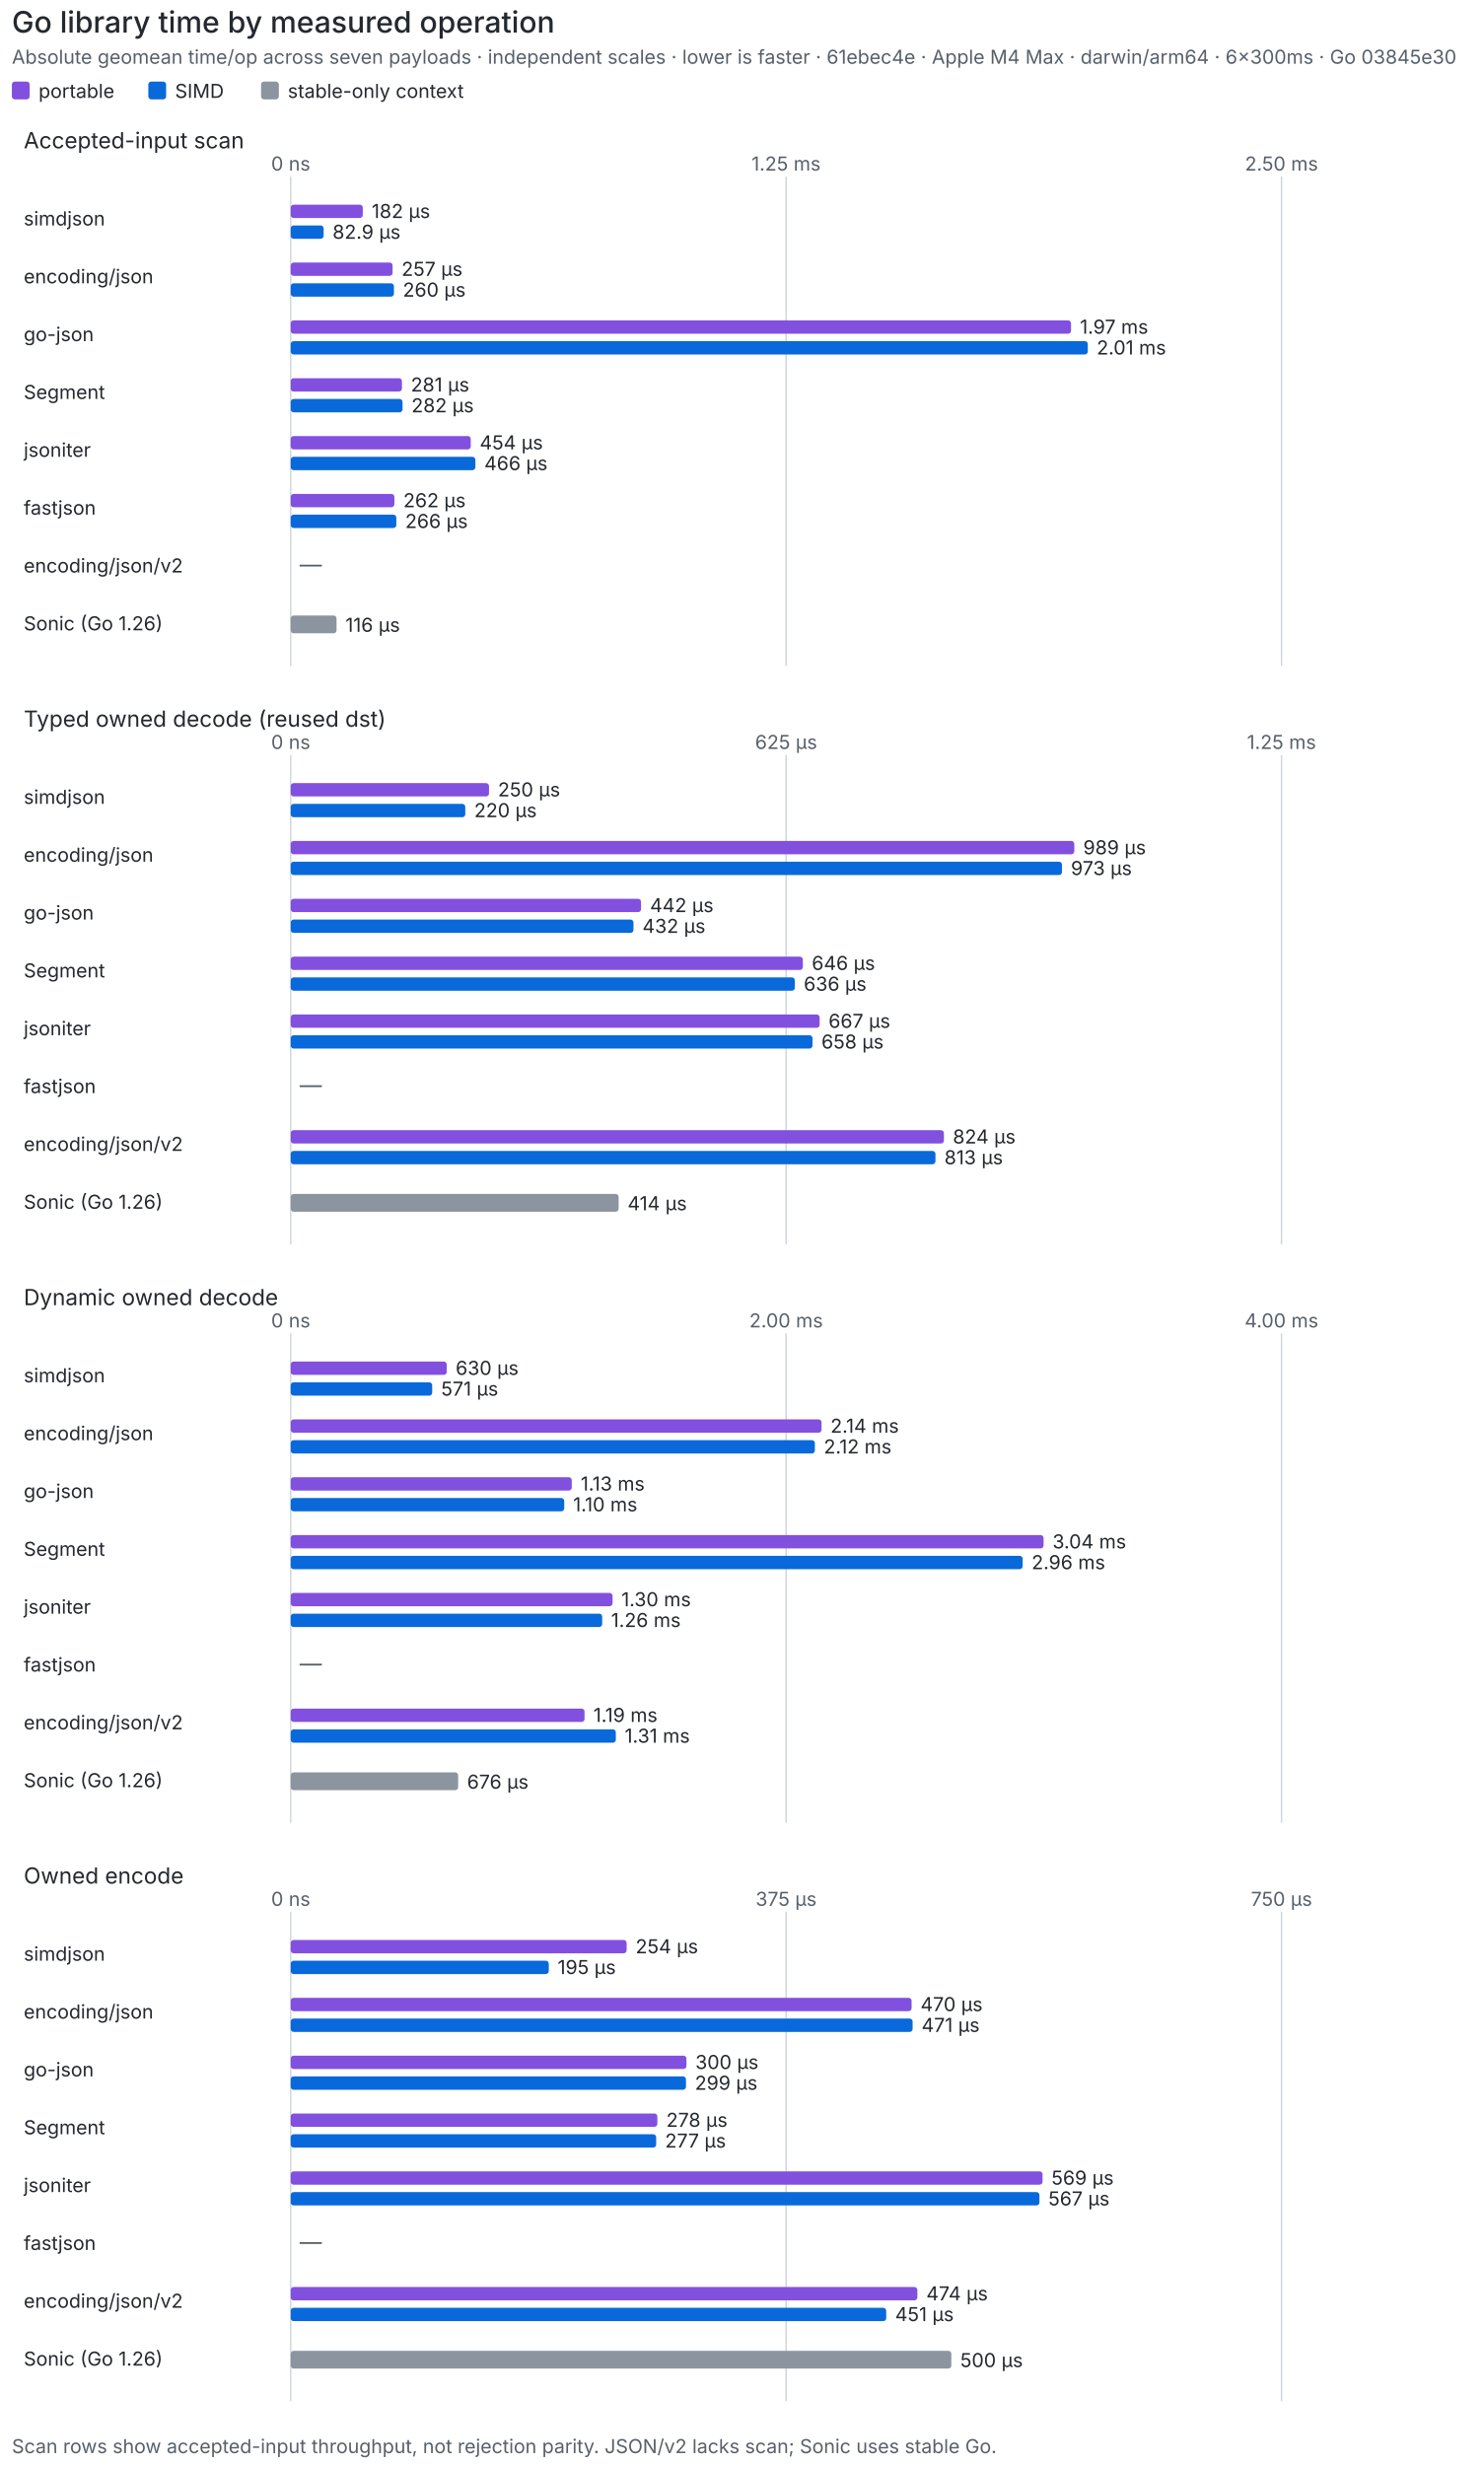
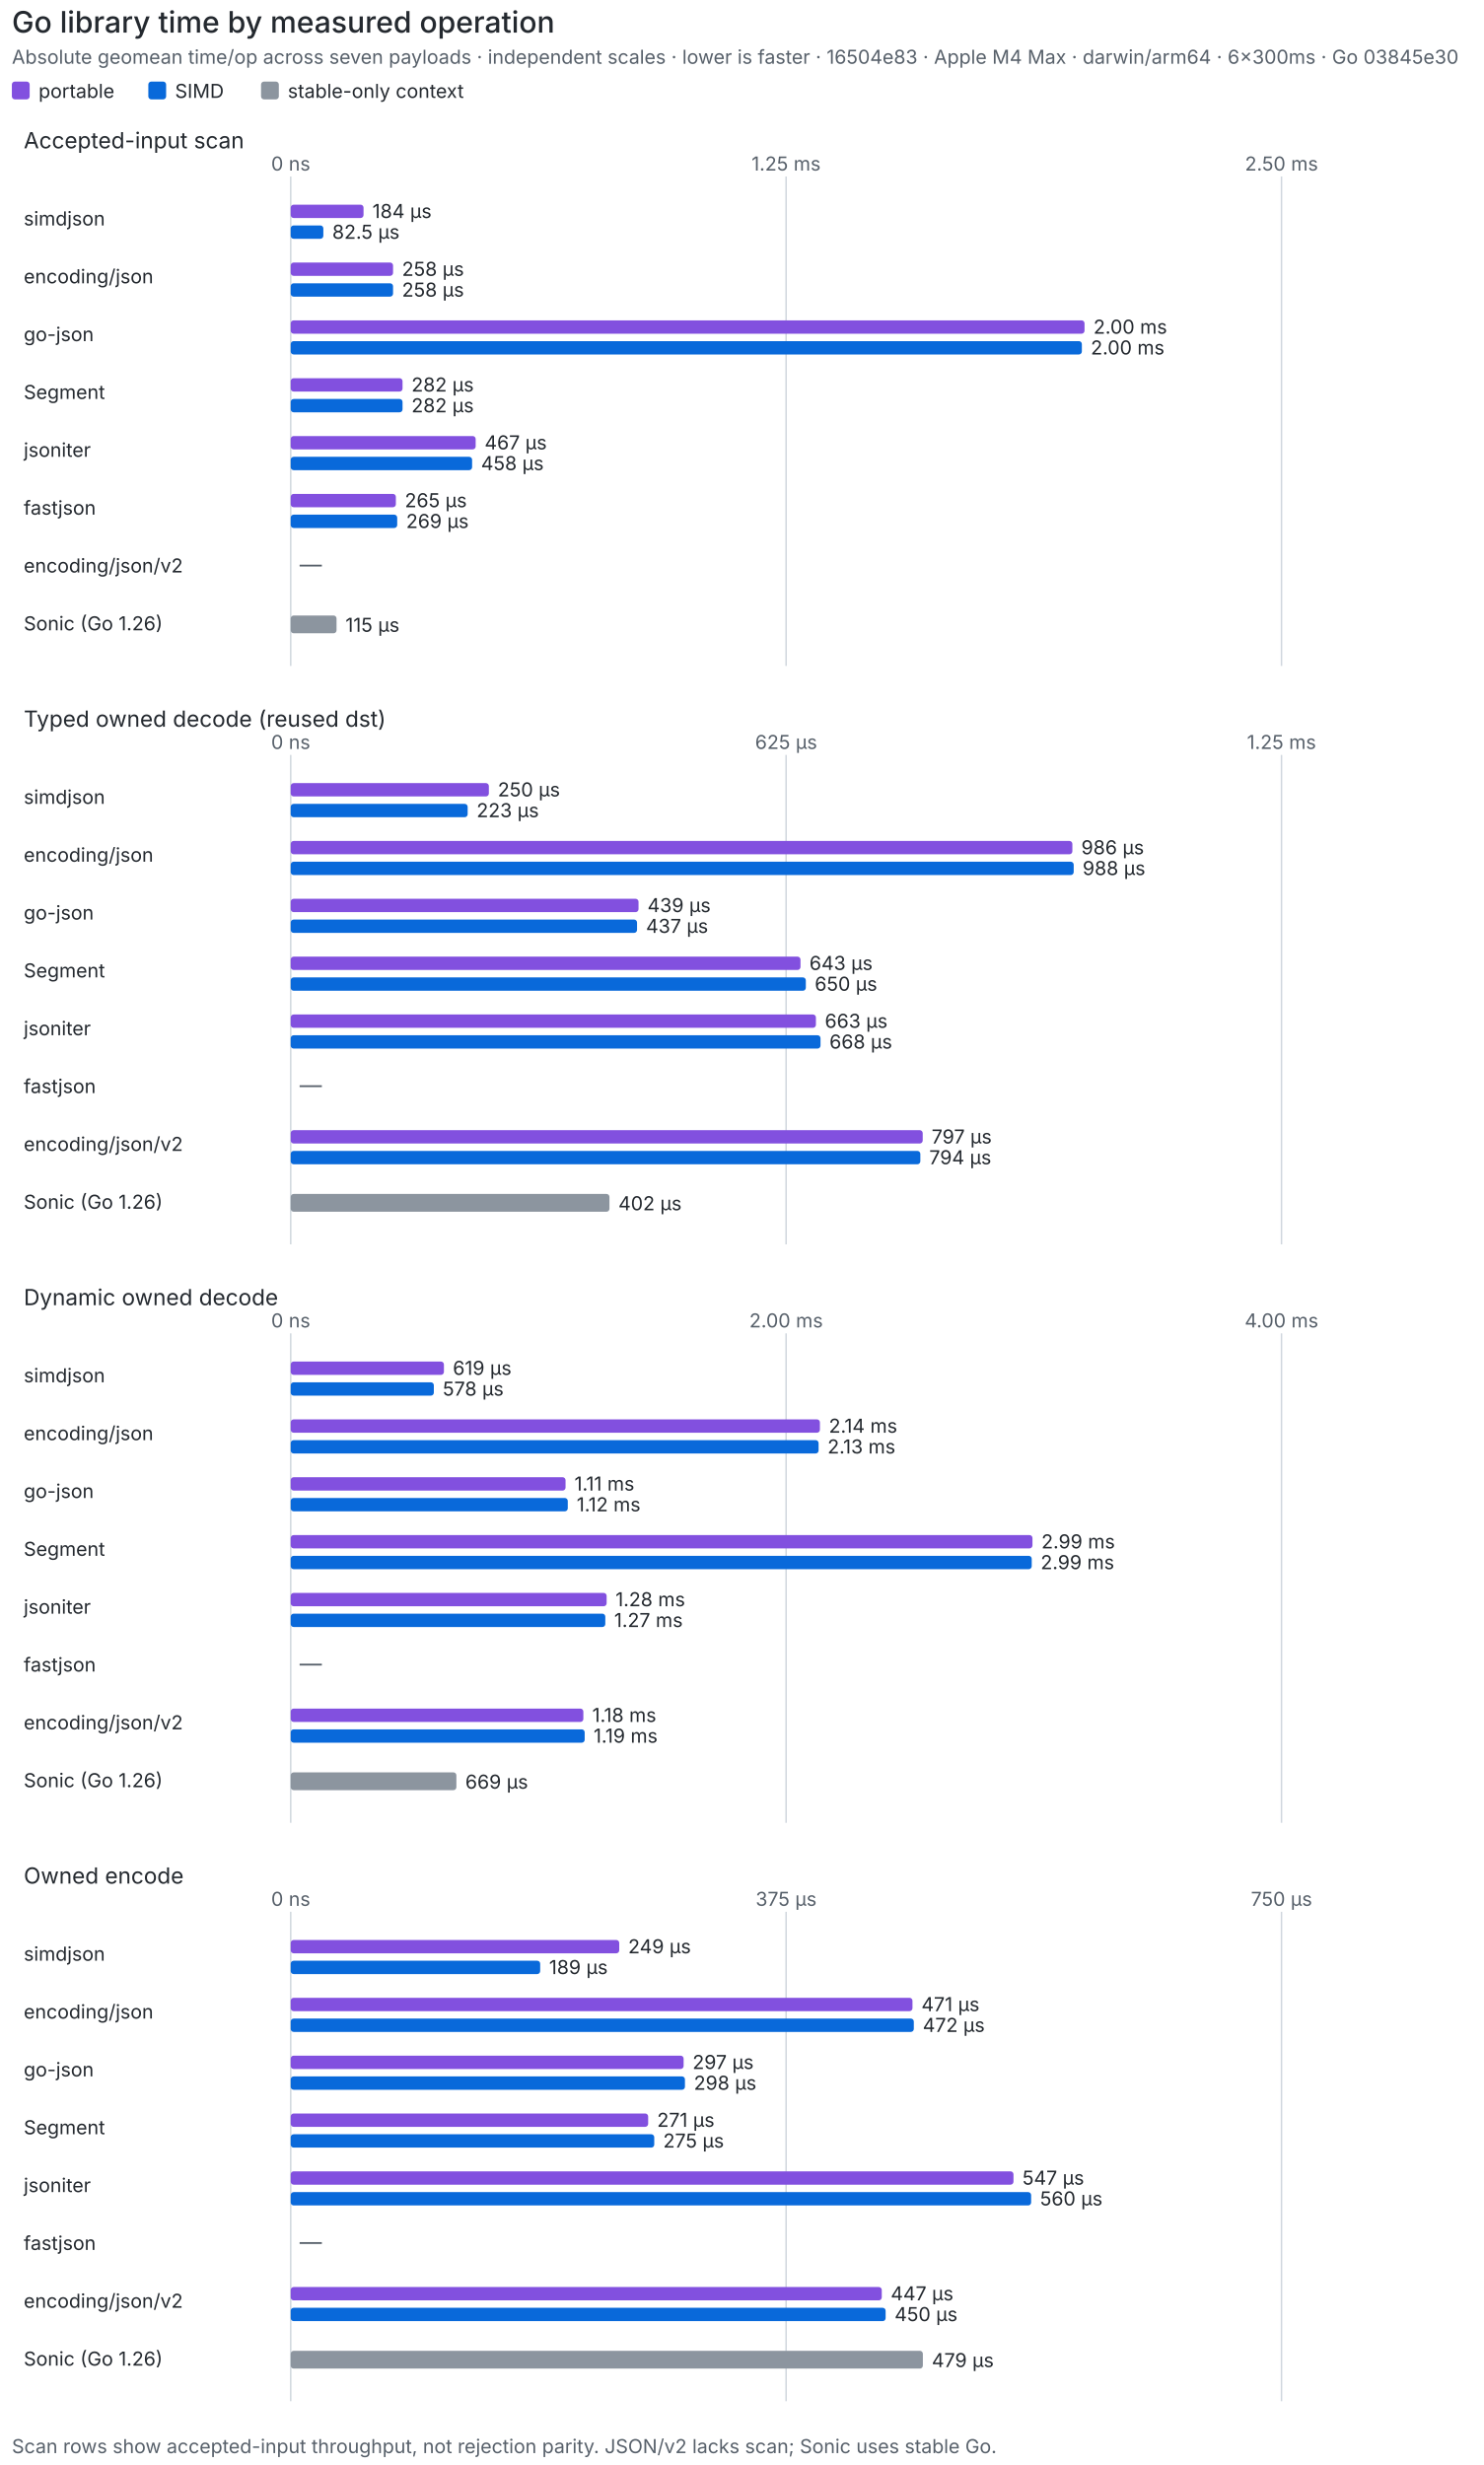
<svg xmlns="http://www.w3.org/2000/svg" width="1000" height="1662" viewBox="0 0 1000 1662" role="img" aria-labelledby="title desc">
  <style>
svg { color-scheme: light dark; }
text { fill:#24292f; font:15px -apple-system,BlinkMacSystemFont,"Segoe UI",sans-serif; }
.heading { font-size:20px; font-weight:500; }
.note { font-size:13px; }
.muted { fill:#57606a; }
.grid { stroke:#d0d7de; stroke-width:1; }
.baseline { stroke:#8c959f; stroke-width:2; }
.portable { fill:#8250df; }
.simd { fill:#0969da; }
.reference { fill:#8c959f; }
.peer { fill:#1a7f37; }
.cell { fill:#f6f8fa; }
@media (prefers-color-scheme: dark) {
text { fill:#f0f6fc; }
.muted { fill:#8c959f; }
.grid { stroke:#30363d; }
.baseline { stroke:#6e7681; }
.portable { fill:#bc8cff; }
.simd { fill:#58a6ff; }
.reference { fill:#8c959f; }
.peer { fill:#3fb950; }
.cell { fill:#161b22; }
}
</style>
  <text class="heading" x="8" y="22">Go library time by measured operation</text>
-   <text class="muted note" x="8" y="43">Absolute geomean time/op across seven payloads · independent scales · lower is faster · 61ebec4e · Apple M4 Max · darwin/arm64 · 6×300ms · Go 03845e30</text>
+   <text class="muted note" x="8" y="43">Absolute geomean time/op across seven payloads · independent scales · lower is faster · 16504e83 · Apple M4 Max · darwin/arm64 · 6×300ms · Go 03845e30</text>
  <rect class="portable" x="8" y="55" width="12" height="12" rx="2" />
  <text class="note" x="26" y="66">portable</text>
  <rect class="simd" x="100" y="55" width="12" height="12" rx="2" />
  <text class="note" x="118" y="66">SIMD</text>
  <rect class="reference" x="176" y="55" width="12" height="12" rx="2" />
  <text class="note" x="194" y="66">stable-only context</text>
  <text x="16.0" y="100.0">Accepted-input scan</text>
  <line class="grid" x1="196.0" y1="119.0" x2="196.0" y2="449.0" />
  <text class="muted note" x="196.0" y="115.0" text-anchor="middle">0 ns</text>
  <line class="grid" x1="530.0" y1="119.0" x2="530.0" y2="449.0" />
  <text class="muted note" x="530.0" y="115.0" text-anchor="middle">1.25 ms</text>
  <line class="grid" x1="864.0" y1="119.0" x2="864.0" y2="449.0" />
  <text class="muted note" x="864.0" y="115.0" text-anchor="middle">2.50 ms</text>
  <text class="note" x="16.0" y="152.0">simdjson</text>
-   <rect class="portable" x="196.0" y="138.0" width="48.6" height="9" rx="2" />
-   <text class="note" x="250.6" y="147.0">182 µs</text>
-   <rect class="simd" x="196.0" y="152.0" width="22.2" height="9" rx="2" />
-   <text class="note" x="224.2" y="161.0">82.9 µs</text>
+   <rect class="portable" x="196.0" y="138.0" width="49.1" height="9" rx="2" />
+   <text class="note" x="251.1" y="147.0">184 µs</text>
+   <rect class="simd" x="196.0" y="152.0" width="22.0" height="9" rx="2" />
+   <text class="note" x="224.0" y="161.0">82.5 µs</text>
  <text class="note" x="16.0" y="191.0">encoding/json</text>
-   <rect class="portable" x="196.0" y="177.0" width="68.7" height="9" rx="2" />
-   <text class="note" x="270.7" y="186.0">257 µs</text>
-   <rect class="simd" x="196.0" y="191.0" width="69.6" height="9" rx="2" />
-   <text class="note" x="271.6" y="200.0">260 µs</text>
+   <rect class="portable" x="196.0" y="177.0" width="69.0" height="9" rx="2" />
+   <text class="note" x="271.0" y="186.0">258 µs</text>
+   <rect class="simd" x="196.0" y="191.0" width="69.0" height="9" rx="2" />
+   <text class="note" x="271.0" y="200.0">258 µs</text>
  <text class="note" x="16.0" y="230.0">go-json</text>
-   <rect class="portable" x="196.0" y="216.0" width="526.1" height="9" rx="2" />
-   <text class="note" x="728.1" y="225.0">1.97 ms</text>
-   <rect class="simd" x="196.0" y="230.0" width="537.4" height="9" rx="2" />
-   <text class="note" x="739.4" y="239.0">2.01 ms</text>
+   <rect class="portable" x="196.0" y="216.0" width="535.2" height="9" rx="2" />
+   <text class="note" x="737.2" y="225.0">2.00 ms</text>
+   <rect class="simd" x="196.0" y="230.0" width="533.4" height="9" rx="2" />
+   <text class="note" x="735.4" y="239.0">2.00 ms</text>
  <text class="note" x="16.0" y="269.0">Segment</text>
-   <rect class="portable" x="196.0" y="255.0" width="75.0" height="9" rx="2" />
-   <text class="note" x="277.0" y="264.0">281 µs</text>
+   <rect class="portable" x="196.0" y="255.0" width="75.4" height="9" rx="2" />
+   <text class="note" x="277.4" y="264.0">282 µs</text>
  <rect class="simd" x="196.0" y="269.0" width="75.4" height="9" rx="2" />
  <text class="note" x="277.4" y="278.0">282 µs</text>
  <text class="note" x="16.0" y="308.0">jsoniter</text>
-   <rect class="portable" x="196.0" y="294.0" width="121.4" height="9" rx="2" />
-   <text class="note" x="323.4" y="303.0">454 µs</text>
-   <rect class="simd" x="196.0" y="308.0" width="124.5" height="9" rx="2" />
-   <text class="note" x="326.5" y="317.0">466 µs</text>
+   <rect class="portable" x="196.0" y="294.0" width="124.7" height="9" rx="2" />
+   <text class="note" x="326.7" y="303.0">467 µs</text>
+   <rect class="simd" x="196.0" y="308.0" width="122.3" height="9" rx="2" />
+   <text class="note" x="324.3" y="317.0">458 µs</text>
  <text class="note" x="16.0" y="347.0">fastjson</text>
-   <rect class="portable" x="196.0" y="333.0" width="69.9" height="9" rx="2" />
-   <text class="note" x="271.9" y="342.0">262 µs</text>
-   <rect class="simd" x="196.0" y="347.0" width="71.2" height="9" rx="2" />
-   <text class="note" x="273.2" y="356.0">266 µs</text>
+   <rect class="portable" x="196.0" y="333.0" width="70.9" height="9" rx="2" />
+   <text class="note" x="272.9" y="342.0">265 µs</text>
+   <rect class="simd" x="196.0" y="347.0" width="71.8" height="9" rx="2" />
+   <text class="note" x="273.8" y="356.0">269 µs</text>
  <text class="note" x="16.0" y="386.0">encoding/json/v2</text>
  <text class="muted" x="202.0" y="386.0">—</text>
  <text class="note" x="16.0" y="425.0">Sonic (Go 1.26)</text>
  <rect class="reference" x="196.0" y="415.0" width="30.9" height="12" rx="2" />
-   <text class="note" x="232.9" y="426.0">116 µs</text>
+   <text class="note" x="232.9" y="426.0">115 µs</text>
  <text x="16.0" y="490.0">Typed owned decode (reused dst)</text>
  <line class="grid" x1="196.0" y1="509.0" x2="196.0" y2="839.0" />
  <text class="muted note" x="196.0" y="505.0" text-anchor="middle">0 ns</text>
  <line class="grid" x1="530.0" y1="509.0" x2="530.0" y2="839.0" />
  <text class="muted note" x="530.0" y="505.0" text-anchor="middle">625 µs</text>
  <line class="grid" x1="864.0" y1="509.0" x2="864.0" y2="839.0" />
  <text class="muted note" x="864.0" y="505.0" text-anchor="middle">1.25 ms</text>
  <text class="note" x="16.0" y="542.0">simdjson</text>
-   <rect class="portable" x="196.0" y="528.0" width="133.7" height="9" rx="2" />
-   <text class="note" x="335.7" y="537.0">250 µs</text>
-   <rect class="simd" x="196.0" y="542.0" width="117.7" height="9" rx="2" />
-   <text class="note" x="319.7" y="551.0">220 µs</text>
+   <rect class="portable" x="196.0" y="528.0" width="133.6" height="9" rx="2" />
+   <text class="note" x="335.6" y="537.0">250 µs</text>
+   <rect class="simd" x="196.0" y="542.0" width="119.3" height="9" rx="2" />
+   <text class="note" x="321.3" y="551.0">223 µs</text>
  <text class="note" x="16.0" y="581.0">encoding/json</text>
-   <rect class="portable" x="196.0" y="567.0" width="528.3" height="9" rx="2" />
-   <text class="note" x="730.3" y="576.0">989 µs</text>
-   <rect class="simd" x="196.0" y="581.0" width="520.0" height="9" rx="2" />
-   <text class="note" x="722.0" y="590.0">973 µs</text>
+   <rect class="portable" x="196.0" y="567.0" width="527.0" height="9" rx="2" />
+   <text class="note" x="729.0" y="576.0">986 µs</text>
+   <rect class="simd" x="196.0" y="581.0" width="527.9" height="9" rx="2" />
+   <text class="note" x="729.9" y="590.0">988 µs</text>
  <text class="note" x="16.0" y="620.0">go-json</text>
-   <rect class="portable" x="196.0" y="606.0" width="236.2" height="9" rx="2" />
-   <text class="note" x="438.2" y="615.0">442 µs</text>
-   <rect class="simd" x="196.0" y="620.0" width="231.1" height="9" rx="2" />
-   <text class="note" x="433.1" y="629.0">432 µs</text>
+   <rect class="portable" x="196.0" y="606.0" width="234.5" height="9" rx="2" />
+   <text class="note" x="436.5" y="615.0">439 µs</text>
+   <rect class="simd" x="196.0" y="620.0" width="233.5" height="9" rx="2" />
+   <text class="note" x="435.5" y="629.0">437 µs</text>
  <text class="note" x="16.0" y="659.0">Segment</text>
-   <rect class="portable" x="196.0" y="645.0" width="345.3" height="9" rx="2" />
-   <text class="note" x="547.3" y="654.0">646 µs</text>
-   <rect class="simd" x="196.0" y="659.0" width="339.9" height="9" rx="2" />
-   <text class="note" x="541.9" y="668.0">636 µs</text>
+   <rect class="portable" x="196.0" y="645.0" width="343.7" height="9" rx="2" />
+   <text class="note" x="545.7" y="654.0">643 µs</text>
+   <rect class="simd" x="196.0" y="659.0" width="347.3" height="9" rx="2" />
+   <text class="note" x="549.3" y="668.0">650 µs</text>
  <text class="note" x="16.0" y="698.0">jsoniter</text>
-   <rect class="portable" x="196.0" y="684.0" width="356.6" height="9" rx="2" />
-   <text class="note" x="558.6" y="693.0">667 µs</text>
-   <rect class="simd" x="196.0" y="698.0" width="351.8" height="9" rx="2" />
-   <text class="note" x="553.8" y="707.0">658 µs</text>
+   <rect class="portable" x="196.0" y="684.0" width="354.1" height="9" rx="2" />
+   <text class="note" x="556.1" y="693.0">663 µs</text>
+   <rect class="simd" x="196.0" y="698.0" width="357.2" height="9" rx="2" />
+   <text class="note" x="559.2" y="707.0">668 µs</text>
  <text class="note" x="16.0" y="737.0">fastjson</text>
  <text class="muted" x="202.0" y="737.0">—</text>
  <text class="note" x="16.0" y="776.0">encoding/json/v2</text>
-   <rect class="portable" x="196.0" y="762.0" width="440.4" height="9" rx="2" />
-   <text class="note" x="642.4" y="771.0">824 µs</text>
-   <rect class="simd" x="196.0" y="776.0" width="434.7" height="9" rx="2" />
-   <text class="note" x="636.7" y="785.0">813 µs</text>
+   <rect class="portable" x="196.0" y="762.0" width="426.1" height="9" rx="2" />
+   <text class="note" x="628.1" y="771.0">797 µs</text>
+   <rect class="simd" x="196.0" y="776.0" width="424.5" height="9" rx="2" />
+   <text class="note" x="626.5" y="785.0">794 µs</text>
  <text class="note" x="16.0" y="815.0">Sonic (Go 1.26)</text>
-   <rect class="reference" x="196.0" y="805.0" width="221.1" height="12" rx="2" />
-   <text class="note" x="423.1" y="816.0">414 µs</text>
+   <rect class="reference" x="196.0" y="805.0" width="214.9" height="12" rx="2" />
+   <text class="note" x="416.9" y="816.0">402 µs</text>
  <text x="16.0" y="880.0">Dynamic owned decode</text>
  <line class="grid" x1="196.0" y1="899.0" x2="196.0" y2="1229.0" />
  <text class="muted note" x="196.0" y="895.0" text-anchor="middle">0 ns</text>
  <line class="grid" x1="530.0" y1="899.0" x2="530.0" y2="1229.0" />
  <text class="muted note" x="530.0" y="895.0" text-anchor="middle">2.00 ms</text>
  <line class="grid" x1="864.0" y1="899.0" x2="864.0" y2="1229.0" />
  <text class="muted note" x="864.0" y="895.0" text-anchor="middle">4.00 ms</text>
  <text class="note" x="16.0" y="932.0">simdjson</text>
-   <rect class="portable" x="196.0" y="918.0" width="105.2" height="9" rx="2" />
-   <text class="note" x="307.2" y="927.0">630 µs</text>
-   <rect class="simd" x="196.0" y="932.0" width="95.4" height="9" rx="2" />
-   <text class="note" x="297.4" y="941.0">571 µs</text>
+   <rect class="portable" x="196.0" y="918.0" width="103.3" height="9" rx="2" />
+   <text class="note" x="305.3" y="927.0">619 µs</text>
+   <rect class="simd" x="196.0" y="932.0" width="96.5" height="9" rx="2" />
+   <text class="note" x="298.5" y="941.0">578 µs</text>
  <text class="note" x="16.0" y="971.0">encoding/json</text>
-   <rect class="portable" x="196.0" y="957.0" width="357.9" height="9" rx="2" />
-   <text class="note" x="559.9" y="966.0">2.14 ms</text>
-   <rect class="simd" x="196.0" y="971.0" width="353.4" height="9" rx="2" />
-   <text class="note" x="555.4" y="980.0">2.12 ms</text>
+   <rect class="portable" x="196.0" y="957.0" width="356.8" height="9" rx="2" />
+   <text class="note" x="558.8" y="966.0">2.14 ms</text>
+   <rect class="simd" x="196.0" y="971.0" width="355.9" height="9" rx="2" />
+   <text class="note" x="557.9" y="980.0">2.13 ms</text>
  <text class="note" x="16.0" y="1010.0">go-json</text>
-   <rect class="portable" x="196.0" y="996.0" width="189.5" height="9" rx="2" />
-   <text class="note" x="391.5" y="1005.0">1.13 ms</text>
-   <rect class="simd" x="196.0" y="1010.0" width="184.4" height="9" rx="2" />
-   <text class="note" x="386.4" y="1019.0">1.10 ms</text>
+   <rect class="portable" x="196.0" y="996.0" width="185.3" height="9" rx="2" />
+   <text class="note" x="387.3" y="1005.0">1.11 ms</text>
+   <rect class="simd" x="196.0" y="1010.0" width="186.8" height="9" rx="2" />
+   <text class="note" x="388.8" y="1019.0">1.12 ms</text>
  <text class="note" x="16.0" y="1049.0">Segment</text>
-   <rect class="portable" x="196.0" y="1035.0" width="507.6" height="9" rx="2" />
-   <text class="note" x="709.6" y="1044.0">3.04 ms</text>
-   <rect class="simd" x="196.0" y="1049.0" width="493.5" height="9" rx="2" />
-   <text class="note" x="695.5" y="1058.0">2.96 ms</text>
+   <rect class="portable" x="196.0" y="1035.0" width="500.1" height="9" rx="2" />
+   <text class="note" x="702.1" y="1044.0">2.99 ms</text>
+   <rect class="simd" x="196.0" y="1049.0" width="499.6" height="9" rx="2" />
+   <text class="note" x="701.6" y="1058.0">2.99 ms</text>
  <text class="note" x="16.0" y="1088.0">jsoniter</text>
-   <rect class="portable" x="196.0" y="1074.0" width="217.0" height="9" rx="2" />
-   <text class="note" x="419.0" y="1083.0">1.30 ms</text>
-   <rect class="simd" x="196.0" y="1088.0" width="210.0" height="9" rx="2" />
-   <text class="note" x="412.0" y="1097.0">1.26 ms</text>
+   <rect class="portable" x="196.0" y="1074.0" width="213.0" height="9" rx="2" />
+   <text class="note" x="415.0" y="1083.0">1.28 ms</text>
+   <rect class="simd" x="196.0" y="1088.0" width="212.1" height="9" rx="2" />
+   <text class="note" x="414.1" y="1097.0">1.27 ms</text>
  <text class="note" x="16.0" y="1127.0">fastjson</text>
  <text class="muted" x="202.0" y="1127.0">—</text>
  <text class="note" x="16.0" y="1166.0">encoding/json/v2</text>
-   <rect class="portable" x="196.0" y="1152.0" width="198.1" height="9" rx="2" />
-   <text class="note" x="400.1" y="1161.0">1.19 ms</text>
-   <rect class="simd" x="196.0" y="1166.0" width="219.2" height="9" rx="2" />
-   <text class="note" x="421.2" y="1175.0">1.31 ms</text>
+   <rect class="portable" x="196.0" y="1152.0" width="197.3" height="9" rx="2" />
+   <text class="note" x="399.3" y="1161.0">1.18 ms</text>
+   <rect class="simd" x="196.0" y="1166.0" width="198.2" height="9" rx="2" />
+   <text class="note" x="400.2" y="1175.0">1.19 ms</text>
  <text class="note" x="16.0" y="1205.0">Sonic (Go 1.26)</text>
-   <rect class="reference" x="196.0" y="1195.0" width="112.9" height="12" rx="2" />
-   <text class="note" x="314.9" y="1206.0">676 µs</text>
+   <rect class="reference" x="196.0" y="1195.0" width="111.7" height="12" rx="2" />
+   <text class="note" x="313.7" y="1206.0">669 µs</text>
  <text x="16.0" y="1270.0">Owned encode</text>
  <line class="grid" x1="196.0" y1="1289.0" x2="196.0" y2="1619.0" />
  <text class="muted note" x="196.0" y="1285.0" text-anchor="middle">0 ns</text>
  <line class="grid" x1="530.0" y1="1289.0" x2="530.0" y2="1619.0" />
  <text class="muted note" x="530.0" y="1285.0" text-anchor="middle">375 µs</text>
  <line class="grid" x1="864.0" y1="1289.0" x2="864.0" y2="1619.0" />
  <text class="muted note" x="864.0" y="1285.0" text-anchor="middle">750 µs</text>
  <text class="note" x="16.0" y="1322.0">simdjson</text>
-   <rect class="portable" x="196.0" y="1308.0" width="226.5" height="9" rx="2" />
-   <text class="note" x="428.5" y="1317.0">254 µs</text>
-   <rect class="simd" x="196.0" y="1322.0" width="174.0" height="9" rx="2" />
-   <text class="note" x="376.0" y="1331.0">195 µs</text>
+   <rect class="portable" x="196.0" y="1308.0" width="221.5" height="9" rx="2" />
+   <text class="note" x="423.5" y="1317.0">249 µs</text>
+   <rect class="simd" x="196.0" y="1322.0" width="168.2" height="9" rx="2" />
+   <text class="note" x="370.2" y="1331.0">189 µs</text>
  <text class="note" x="16.0" y="1361.0">encoding/json</text>
-   <rect class="portable" x="196.0" y="1347.0" width="418.6" height="9" rx="2" />
-   <text class="note" x="620.6" y="1356.0">470 µs</text>
-   <rect class="simd" x="196.0" y="1361.0" width="419.3" height="9" rx="2" />
-   <text class="note" x="621.3" y="1370.0">471 µs</text>
+   <rect class="portable" x="196.0" y="1347.0" width="419.2" height="9" rx="2" />
+   <text class="note" x="621.2" y="1356.0">471 µs</text>
+   <rect class="simd" x="196.0" y="1361.0" width="420.1" height="9" rx="2" />
+   <text class="note" x="622.1" y="1370.0">472 µs</text>
  <text class="note" x="16.0" y="1400.0">go-json</text>
-   <rect class="portable" x="196.0" y="1386.0" width="266.8" height="9" rx="2" />
-   <text class="note" x="468.8" y="1395.0">300 µs</text>
-   <rect class="simd" x="196.0" y="1400.0" width="266.5" height="9" rx="2" />
-   <text class="note" x="468.5" y="1409.0">299 µs</text>
+   <rect class="portable" x="196.0" y="1386.0" width="264.9" height="9" rx="2" />
+   <text class="note" x="466.9" y="1395.0">297 µs</text>
+   <rect class="simd" x="196.0" y="1400.0" width="265.8" height="9" rx="2" />
+   <text class="note" x="467.8" y="1409.0">298 µs</text>
  <text class="note" x="16.0" y="1439.0">Segment</text>
-   <rect class="portable" x="196.0" y="1425.0" width="247.2" height="9" rx="2" />
-   <text class="note" x="449.2" y="1434.0">278 µs</text>
-   <rect class="simd" x="196.0" y="1439.0" width="246.4" height="9" rx="2" />
-   <text class="note" x="448.4" y="1448.0">277 µs</text>
+   <rect class="portable" x="196.0" y="1425.0" width="241.0" height="9" rx="2" />
+   <text class="note" x="443.0" y="1434.0">271 µs</text>
+   <rect class="simd" x="196.0" y="1439.0" width="245.1" height="9" rx="2" />
+   <text class="note" x="447.1" y="1448.0">275 µs</text>
  <text class="note" x="16.0" y="1478.0">jsoniter</text>
-   <rect class="portable" x="196.0" y="1464.0" width="506.9" height="9" rx="2" />
-   <text class="note" x="708.9" y="1473.0">569 µs</text>
-   <rect class="simd" x="196.0" y="1478.0" width="504.8" height="9" rx="2" />
-   <text class="note" x="706.8" y="1487.0">567 µs</text>
+   <rect class="portable" x="196.0" y="1464.0" width="487.3" height="9" rx="2" />
+   <text class="note" x="689.3" y="1473.0">547 µs</text>
+   <rect class="simd" x="196.0" y="1478.0" width="499.2" height="9" rx="2" />
+   <text class="note" x="701.2" y="1487.0">560 µs</text>
  <text class="note" x="16.0" y="1517.0">fastjson</text>
  <text class="muted" x="202.0" y="1517.0">—</text>
  <text class="note" x="16.0" y="1556.0">encoding/json/v2</text>
-   <rect class="portable" x="196.0" y="1542.0" width="422.5" height="9" rx="2" />
-   <text class="note" x="624.5" y="1551.0">474 µs</text>
-   <rect class="simd" x="196.0" y="1556.0" width="401.5" height="9" rx="2" />
-   <text class="note" x="603.5" y="1565.0">451 µs</text>
+   <rect class="portable" x="196.0" y="1542.0" width="398.5" height="9" rx="2" />
+   <text class="note" x="600.5" y="1551.0">447 µs</text>
+   <rect class="simd" x="196.0" y="1556.0" width="401.1" height="9" rx="2" />
+   <text class="note" x="603.1" y="1565.0">450 µs</text>
  <text class="note" x="16.0" y="1595.0">Sonic (Go 1.26)</text>
-   <rect class="reference" x="196.0" y="1585.0" width="445.4" height="12" rx="2" />
-   <text class="note" x="647.4" y="1596.0">500 µs</text>
+   <rect class="reference" x="196.0" y="1585.0" width="426.2" height="12" rx="2" />
+   <text class="note" x="628.2" y="1596.0">479 µs</text>
  <text class="muted note" x="8" y="1654">Scan rows show accepted-input throughput, not rejection parity. JSON/v2 lacks scan; Sonic uses stable Go.</text>
</svg>
